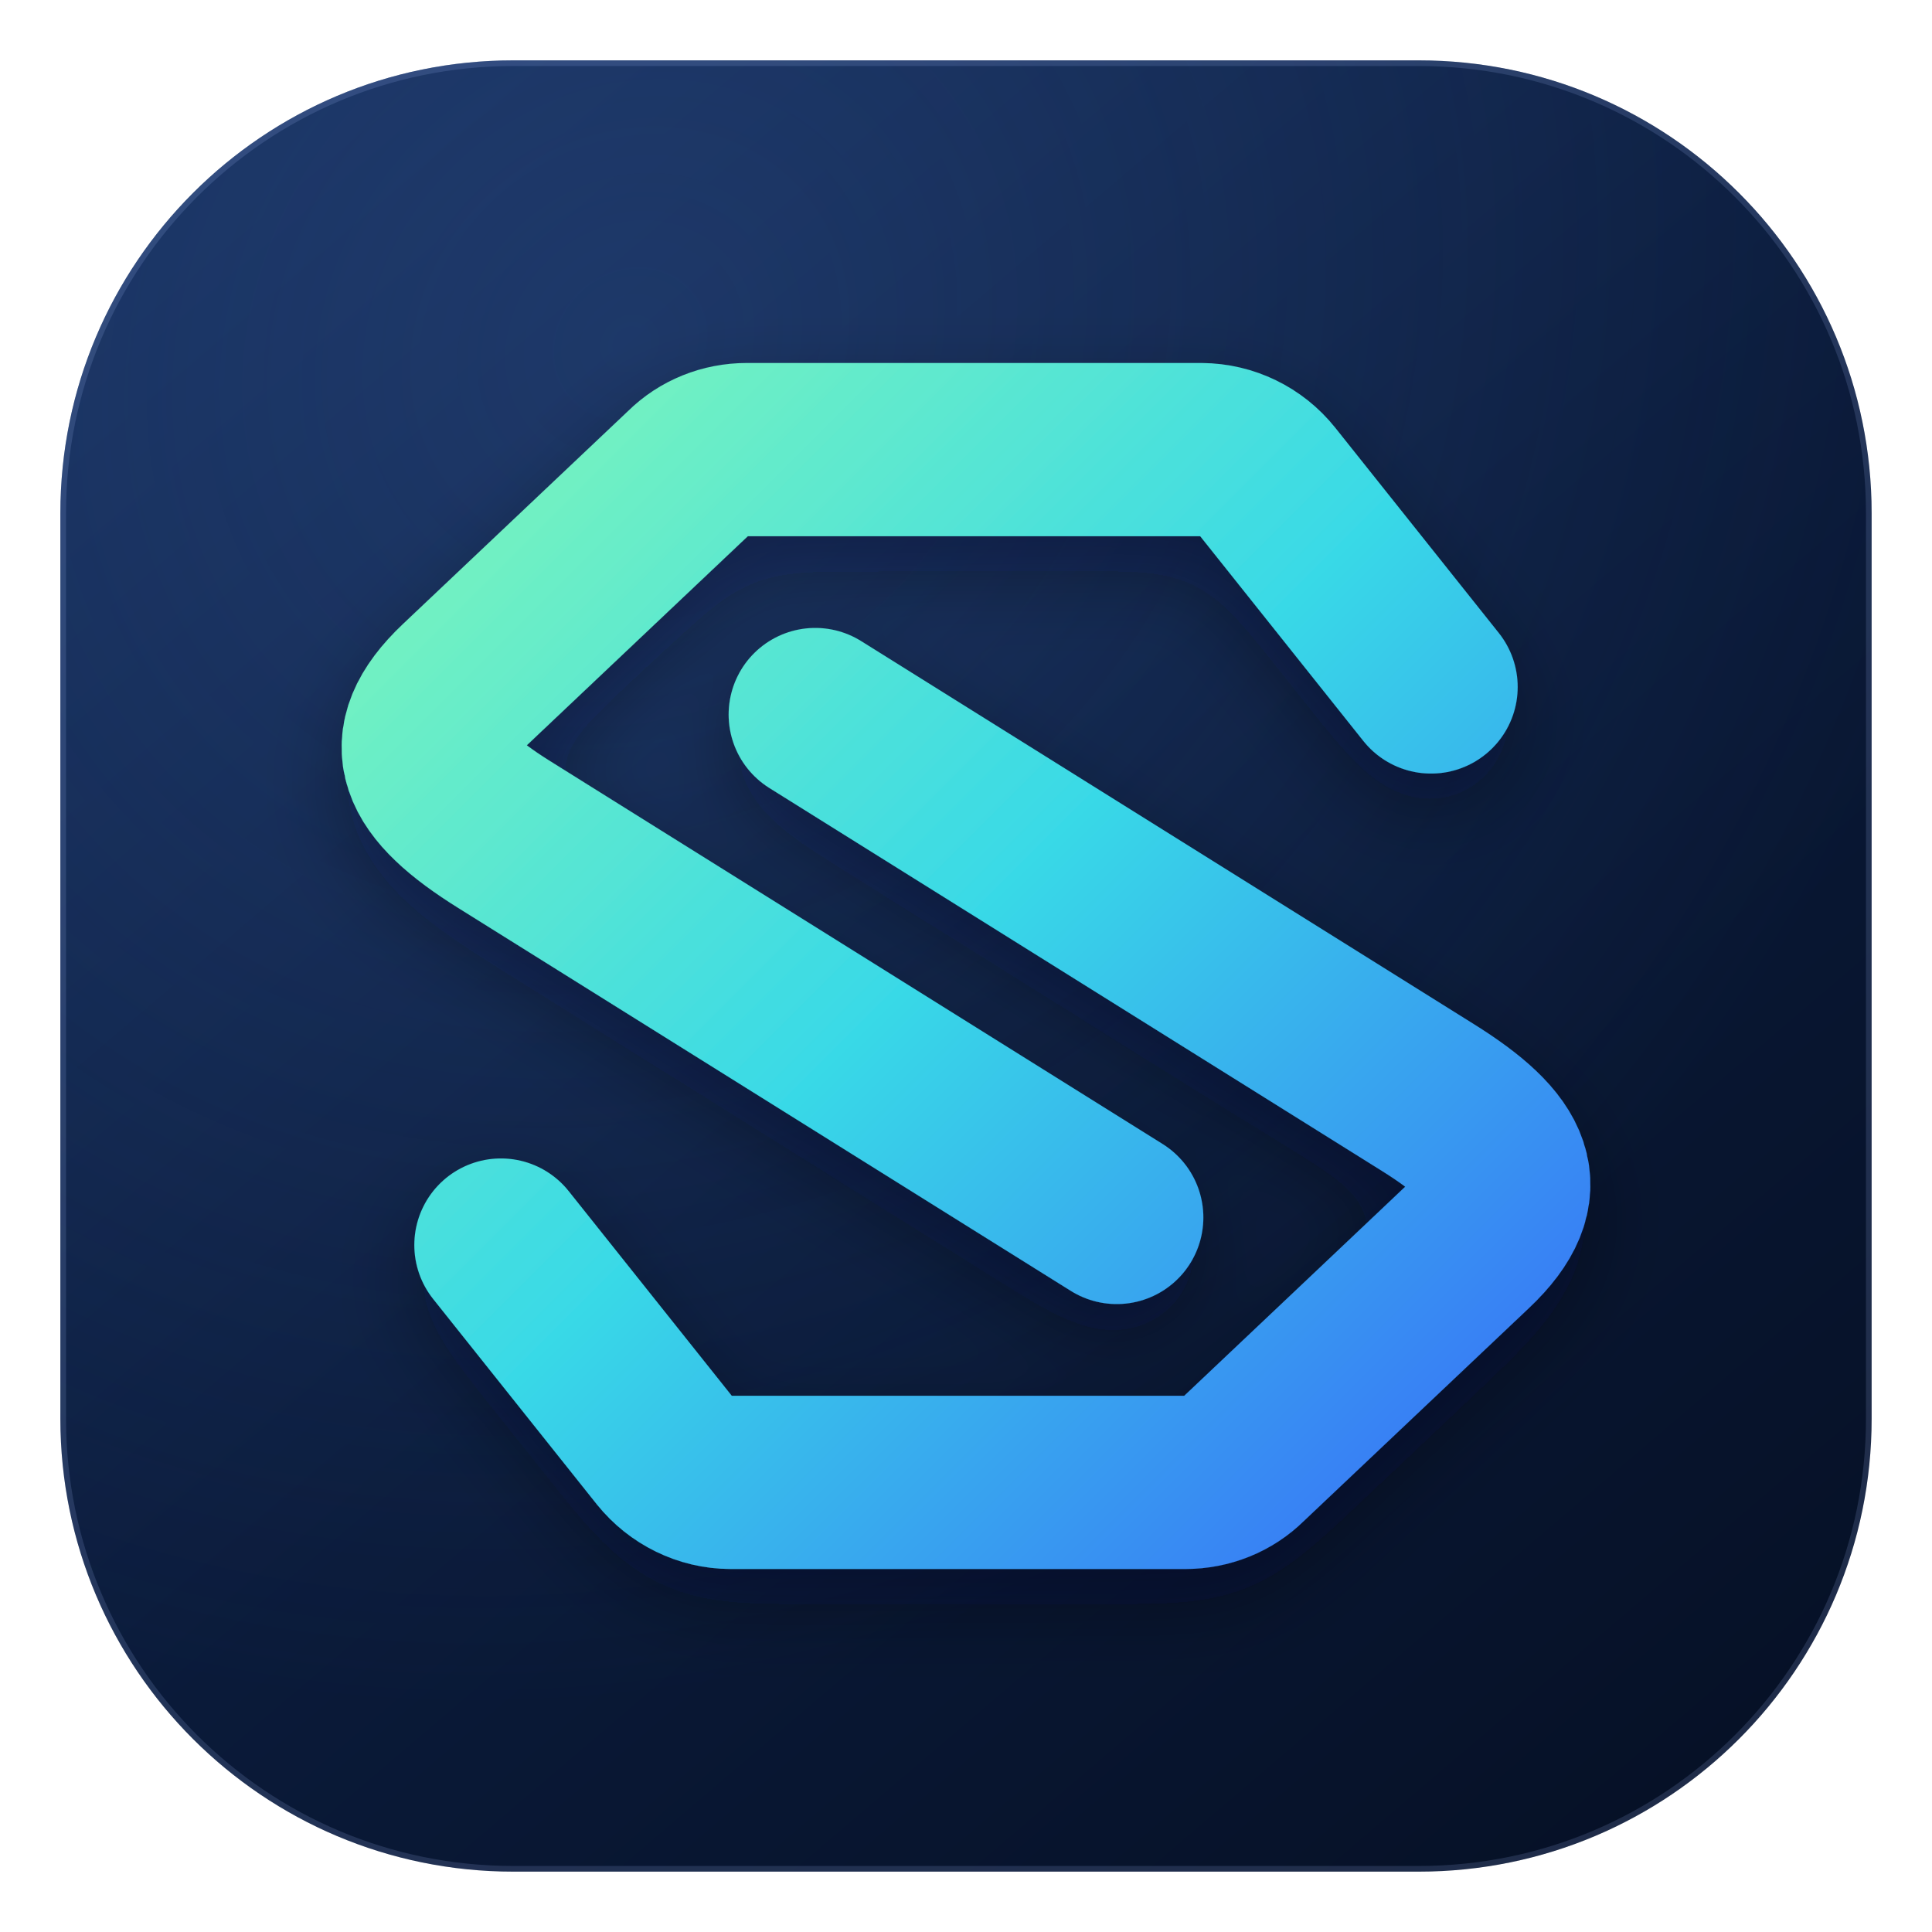
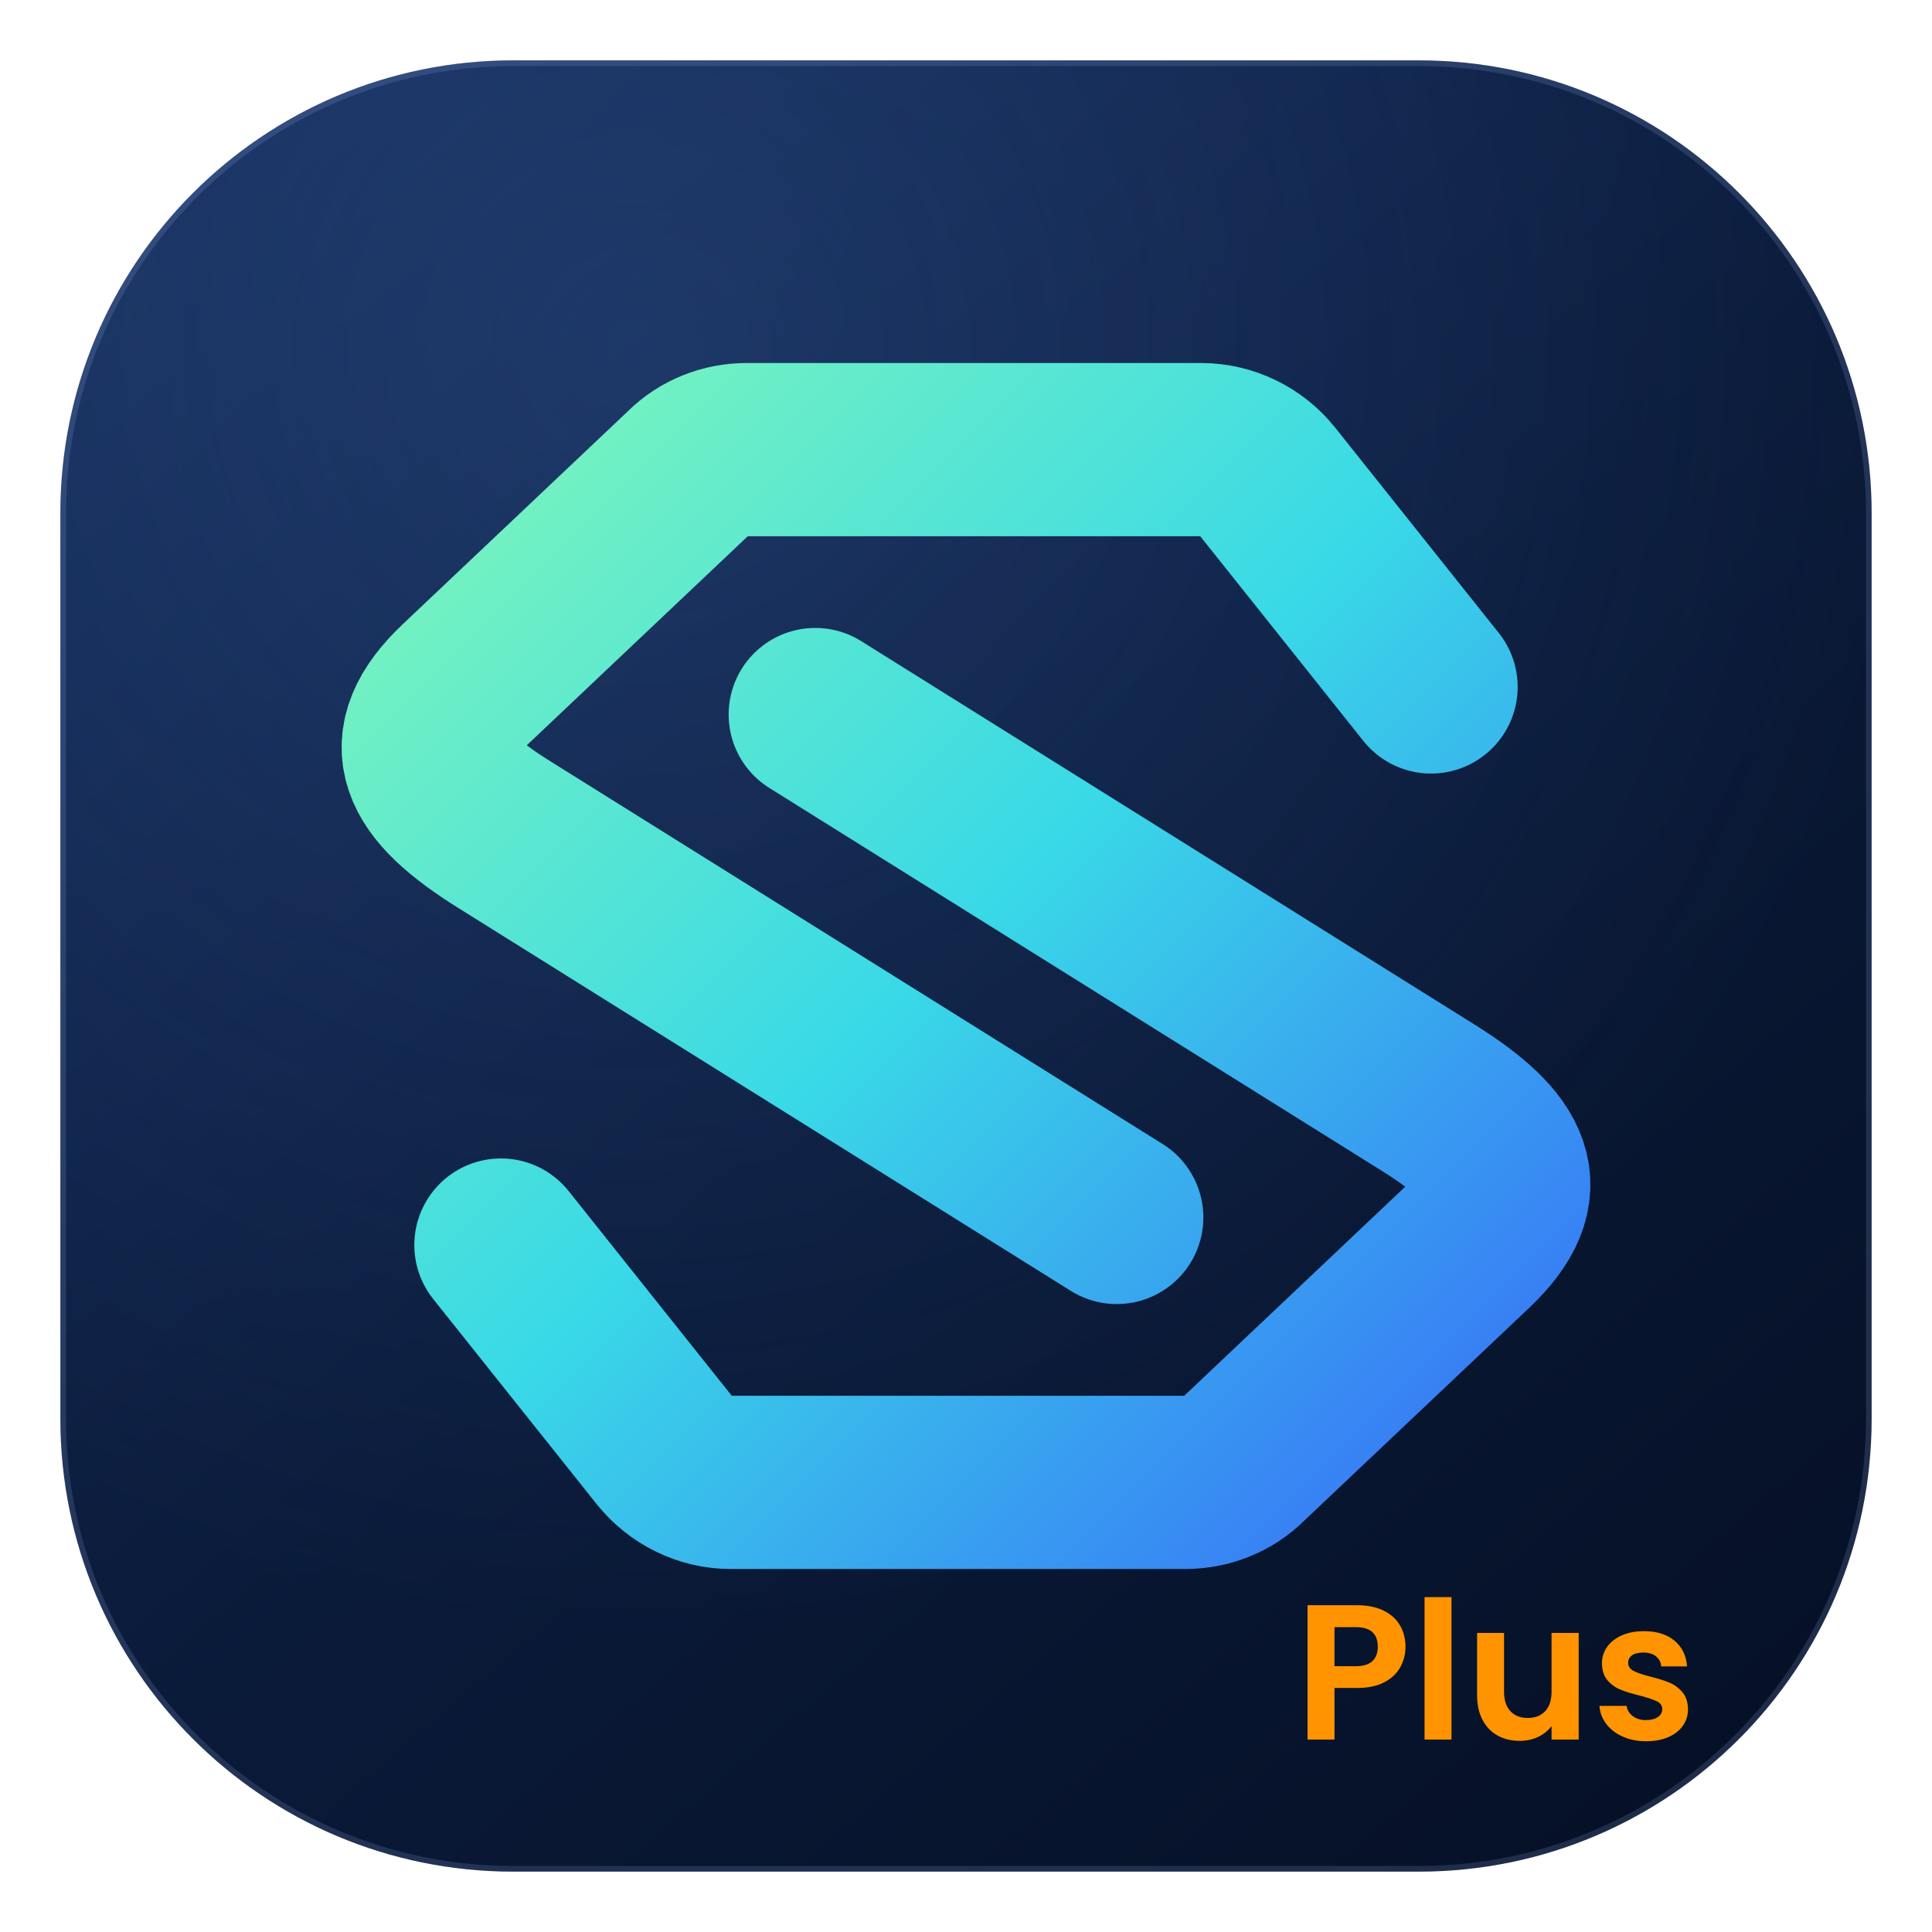
- <svg xmlns="http://www.w3.org/2000/svg" viewBox="0 0 512 512" role="img" aria-labelledby="title desc">
-   <defs>
-     <linearGradient id="s2a-bg" x1="72" y1="44" x2="442" y2="478" gradientUnits="userSpaceOnUse">
-       <stop stop-color="#142B56" />
-       <stop offset=".52" stop-color="#0A1A39" />
-       <stop offset="1" stop-color="#061127" />
+ <svg xmlns="http://www.w3.org/2000/svg" width="512" height="512" viewBox="0 0 512 512" role="img" aria-labelledby="title desc">
+   <linearGradient id="linearGradient1" x1="72" y1="44" x2="442" y2="478" gradientUnits="userSpaceOnUse">
+     <stop offset="1e-05" stop-color="#142b56" stop-opacity="1" />
+     <stop offset="0.52" stop-color="#0a1a39" stop-opacity="1" />
+     <stop offset="1" stop-color="#061127" stop-opacity="1" />
+   </linearGradient>
+   <path id="path1" fill="url(#linearGradient1)" stroke="none" d="M 136 16 L 376 16 C 442.274 16 496 69.726 496 136 L 496 376 C 496 442.274 442.274 496 376 496 L 136 496 C 69.726 496 16 442.274 16 376 L 16 136 C 16 69.726 69.726 16 136 16 Z" />
+   <radialGradient id="radialGradient1" cx="168" cy="92" r="342" fx="168" fy="92" gradientUnits="userSpaceOnUse">
+     <stop offset="1e-05" stop-color="#3e68b0" stop-opacity="0.28" />
+     <stop offset="1" stop-color="#3e68b0" stop-opacity="0" />
+   </radialGradient>
+   <path id="path2" fill="url(#radialGradient1)" stroke="none" d="M 136 16 L 376 16 C 442.274 16 496 69.726 496 136 L 496 376 C 496 442.274 442.274 496 376 496 L 136 496 C 69.726 496 16 442.274 16 376 L 16 136 C 16 69.726 69.726 16 136 16 Z" />
+   <path id="path3" fill="none" stroke="#a5bfff" stroke-width="1.5" stroke-opacity="0.16" d="M 136 16.75 L 376 16.75 C 441.86 16.75 495.25 70.14 495.25 136 L 495.25 376 C 495.25 441.86 441.86 495.25 376 495.25 L 136 495.25 C 70.14 495.25 16.75 441.86 16.75 376 L 16.75 136 C 16.75 70.14 70.14 16.75 136 16.75 Z" />
+   <g id="g1">
+     <linearGradient id="linearGradient2" x1="120" y1="120" x2="392" y2="392" gradientUnits="userSpaceOnUse">
+       <stop offset="1e-05" stop-color="#79f4bd" stop-opacity="1" />
+       <stop offset="0.48" stop-color="#39d9e7" stop-opacity="1" />
+       <stop offset="1" stop-color="#3875f6" stop-opacity="1" />
    </linearGradient>
-     <radialGradient id="s2a-ambient" cx="0" cy="0" r="1" gradientUnits="userSpaceOnUse" gradientTransform="translate(168 92) rotate(51) scale(342 382)">
-       <stop stop-color="#3E68B0" stop-opacity=".28" />
-       <stop offset="1" stop-color="#3E68B0" stop-opacity="0" />
-     </radialGradient>
-     <linearGradient id="s2a-brand" x1="4" y1="4" x2="20" y2="20" gradientUnits="userSpaceOnUse">
-       <stop stop-color="#79F4BD" />
-       <stop offset=".48" stop-color="#39D9E7" />
-       <stop offset="1" stop-color="#3875F6" />
+     <path id="path4" fill="none" stroke="url(#linearGradient2)" stroke-width="45.9" stroke-linecap="round" stroke-linejoin="round" d="M 379.25 182.05 L 335.9 127.65 C 331.644 122.321 325.21 119.197 318.39 119.15 L 197.86 119.15 C 192.08 119.15 186.47 121.36 182.39 125.44 L 122.55 182.05 C 106.74 197.01 112.35 207.89 133.6 221.15 L 295.95 322.64" />
+     <linearGradient id="linearGradient3" x1="120" y1="120" x2="392" y2="392" gradientUnits="userSpaceOnUse">
+       <stop offset="1e-05" stop-color="#79f4bd" stop-opacity="1" />
+       <stop offset="0.48" stop-color="#39d9e7" stop-opacity="1" />
+       <stop offset="1" stop-color="#3875f6" stop-opacity="1" />
    </linearGradient>
-     <filter id="s2a-shadow" x="-25%" y="-25%" width="150%" height="165%" color-interpolation-filters="sRGB">
-       <feDropShadow dx="0" dy=".55" stdDeviation=".65" flood-color="#020817" flood-opacity=".34" />
-     </filter>
-   </defs>
-   <rect x="16" y="16" width="480" height="480" rx="120" fill="url(#s2a-bg)" />
-   <rect x="16" y="16" width="480" height="480" rx="120" fill="url(#s2a-ambient)" />
-   <rect x="16.75" y="16.75" width="478.5" height="478.5" rx="119.25" fill="none" stroke="#A5BFFF" stroke-opacity=".16" stroke-width="1.5" />
-   <g transform="translate(52 52) scale(17)" fill="none" stroke="url(#s2a-brand)" stroke-linecap="round" stroke-linejoin="round" stroke-width="2.7" filter="url(#s2a-shadow)">
-     <path d="m19.25 7.65-2.55-3.2a1.33 1.33 0 0 0-1.03-.5H8.58c-.34 0-.67.13-.91.37L4.15 7.65c-.93.88-.6 1.52.65 2.3l9.55 5.97" />
-     <path d="m4.75 16.35 2.55 3.2c.25.31.63.5 1.03.5h7.09c.34 0 .67-.13.91-.37l3.52-3.33c.93-.88.6-1.52-.65-2.3L9.65 8.08" />
+     <path id="path5" fill="none" stroke="url(#linearGradient3)" stroke-width="45.9" stroke-linecap="round" stroke-linejoin="round" d="M 132.75 329.95 L 176.1 384.35 C 180.35 389.62 186.81 392.85 193.61 392.85 L 314.14 392.85 C 319.92 392.85 325.53 390.64 329.61 386.56 L 389.45 329.95 C 405.26 314.99 399.65 304.11 378.4 290.85 L 216.05 189.36" />
  </g>
+   <path id="Plus" fill="#ff9400" d="M359.62 447.33H353.65V461.0H346.51V425.40H359.62Q363.75 425.40 366.66 426.83Q369.57 428.25 371.02 430.75Q372.47 433.25 372.47 436.41Q372.47 439.27 371.12 441.77Q369.77 444.27 366.89 445.80Q364.01 447.33 359.62 447.33ZM365.13 436.41Q365.13 431.21 359.32 431.21H353.65V441.56H359.32Q362.27 441.56 363.70 440.21Q365.13 438.86 365.13 436.41ZM384.66 423.26V461.0H377.52V423.26ZM418.37 432.74V461.0H411.18V457.43Q409.81 459.26 407.59 460.31Q405.37 461.35 402.77 461.35Q399.45 461.35 396.90 459.95Q394.35 458.55 392.90 455.82Q391.45 453.09 391.45 449.32V432.74H398.59V448.30Q398.59 451.66 400.27 453.47Q401.95 455.28 404.86 455.28Q407.82 455.28 409.50 453.47Q411.18 451.66 411.18 448.30V432.74ZM423.88 452.07H431.07Q431.28 453.70 432.68 454.77Q434.08 455.84 436.17 455.84Q438.21 455.84 439.36 455.03Q440.51 454.21 440.51 452.94Q440.51 451.56 439.10 450.87Q437.70 450.18 434.64 449.37Q431.48 448.60 429.47 447.79Q427.45 446.97 426.00 445.29Q424.54 443.60 424.54 440.75Q424.54 438.40 425.90 436.46Q427.25 434.53 429.77 433.40Q432.30 432.28 435.71 432.28Q440.76 432.28 443.77 434.81Q446.78 437.33 447.09 441.62H440.25Q440.10 439.93 438.85 438.94Q437.60 437.94 435.51 437.94Q433.57 437.94 432.53 438.66Q431.48 439.37 431.48 440.65Q431.48 442.07 432.91 442.81Q434.34 443.55 437.34 444.32Q440.40 445.08 442.39 445.90Q444.38 446.72 445.84 448.42Q447.29 450.13 447.34 452.94Q447.34 455.39 445.99 457.32Q444.64 459.26 442.11 460.36Q439.59 461.45 436.22 461.45Q432.76 461.45 430.00 460.20Q427.25 458.96 425.64 456.81Q424.03 454.67 423.88 452.07Z" />
</svg>
